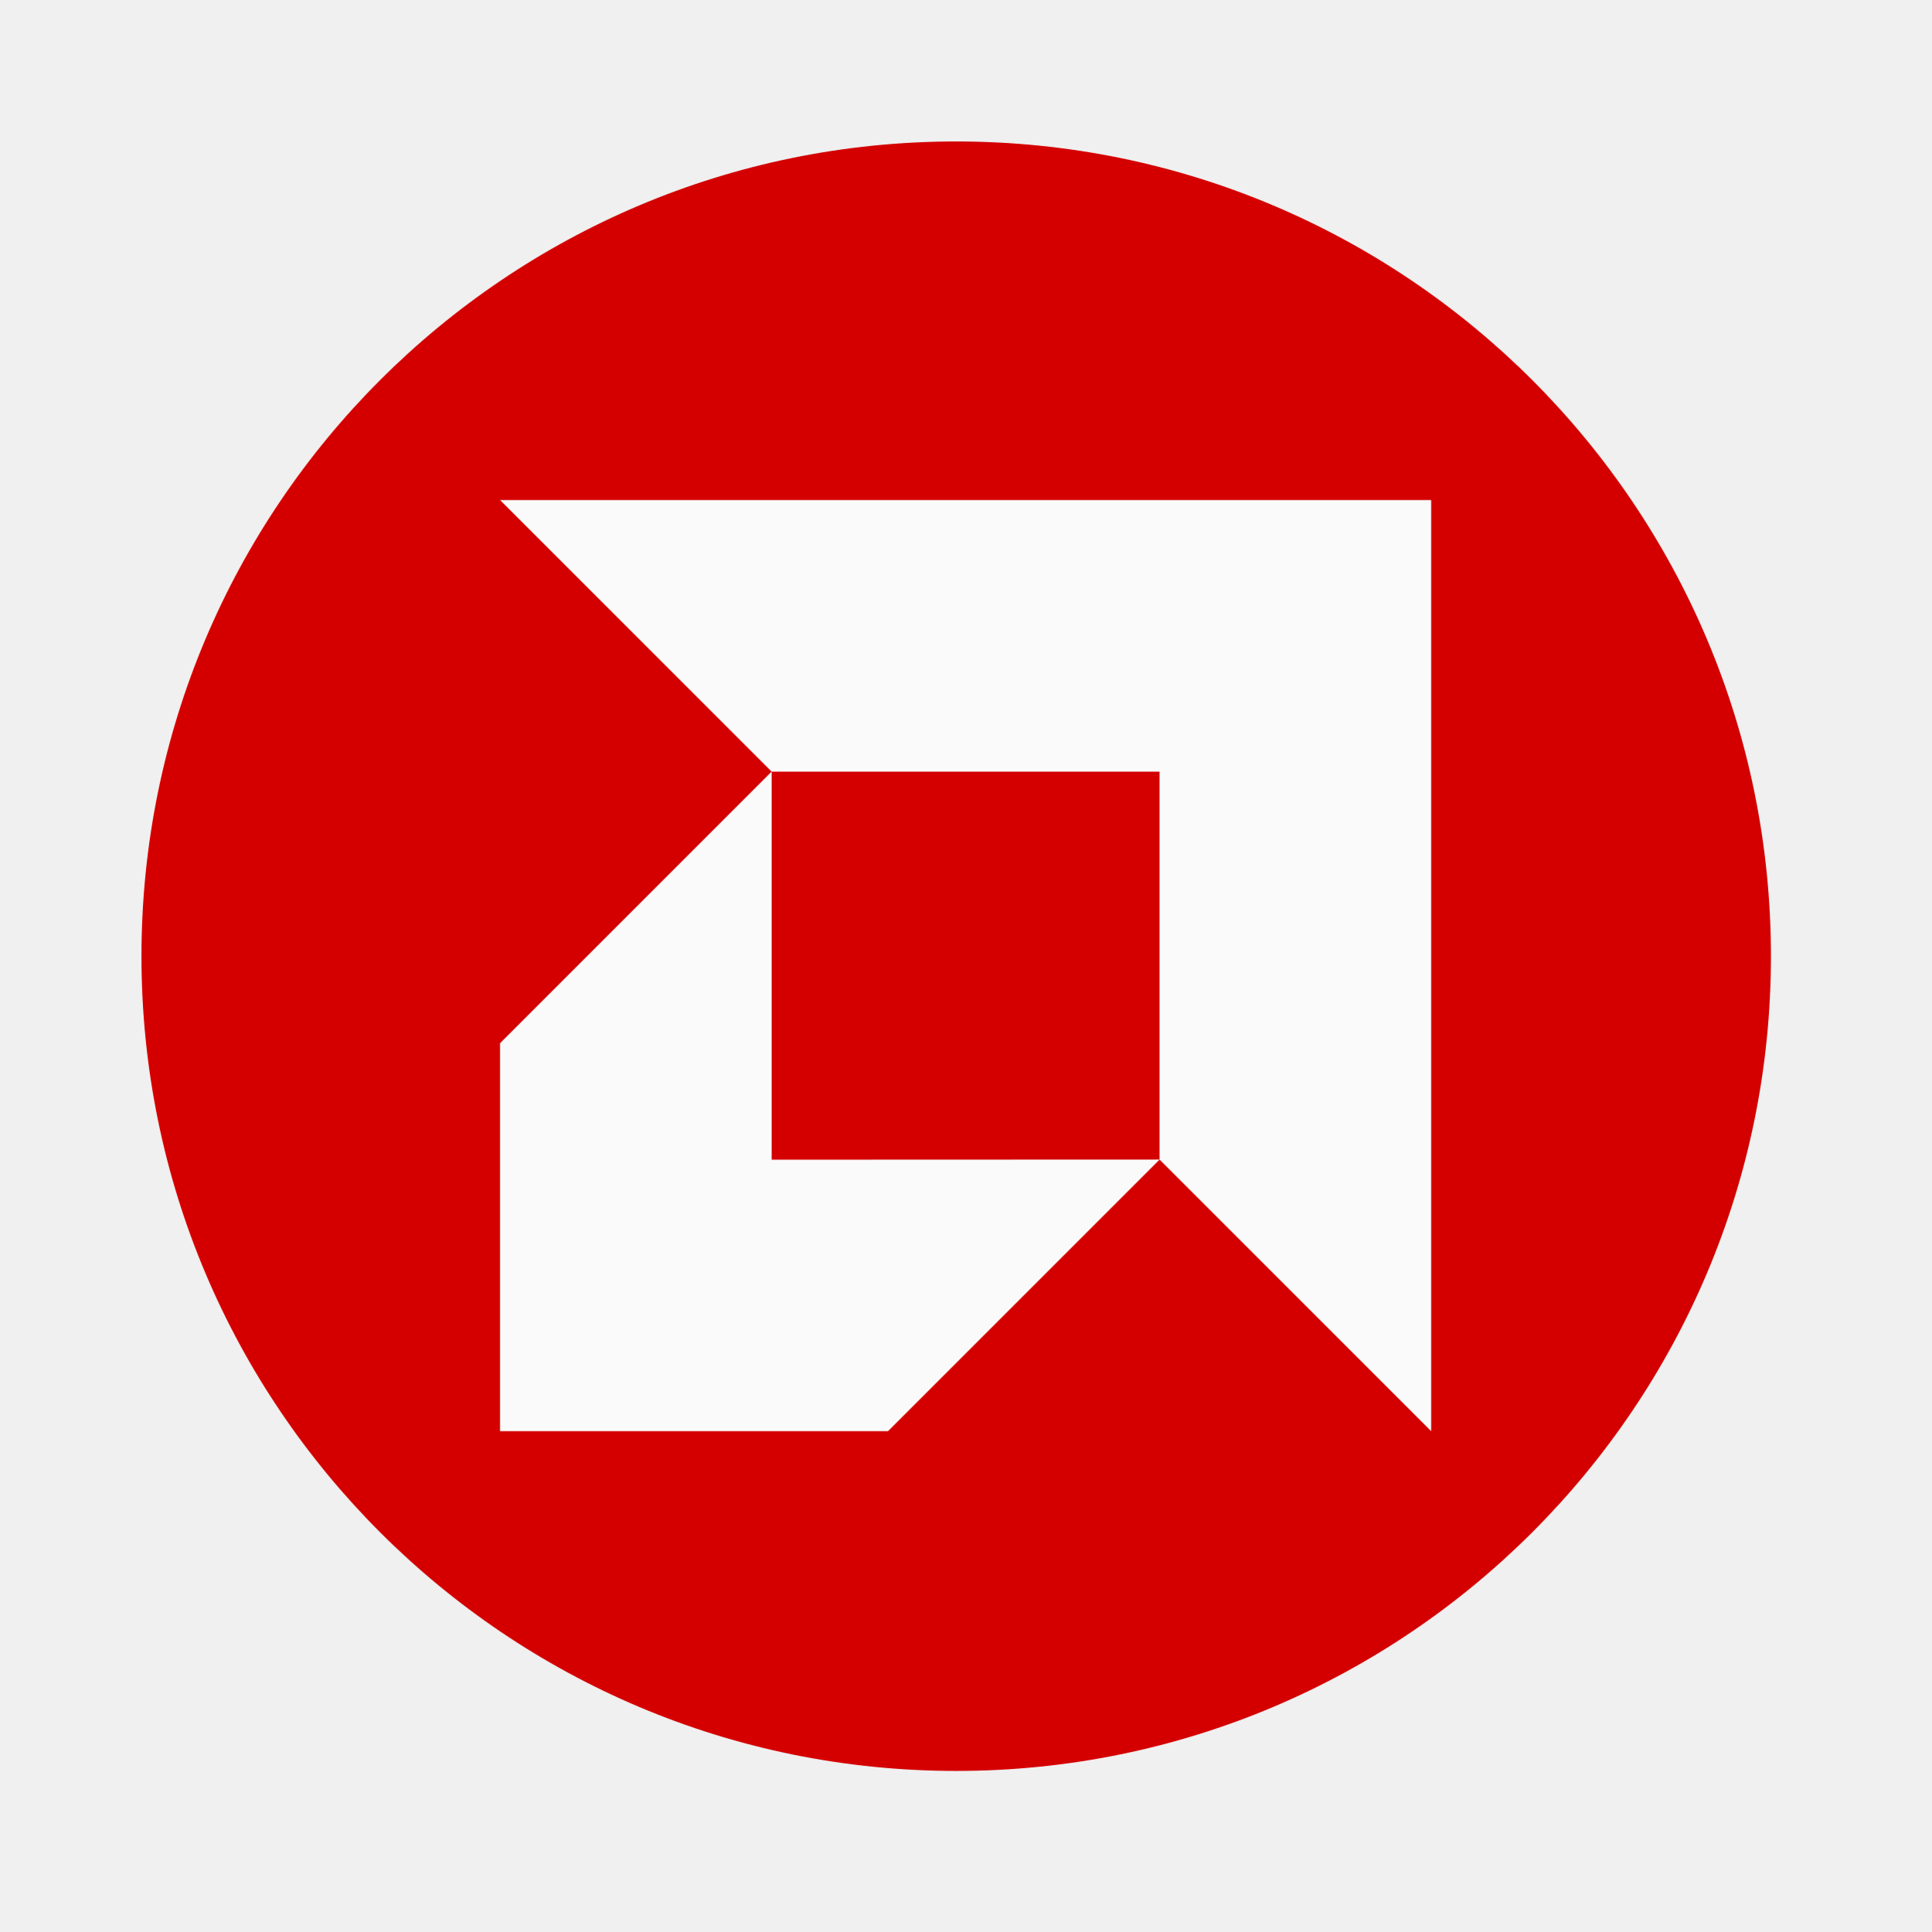
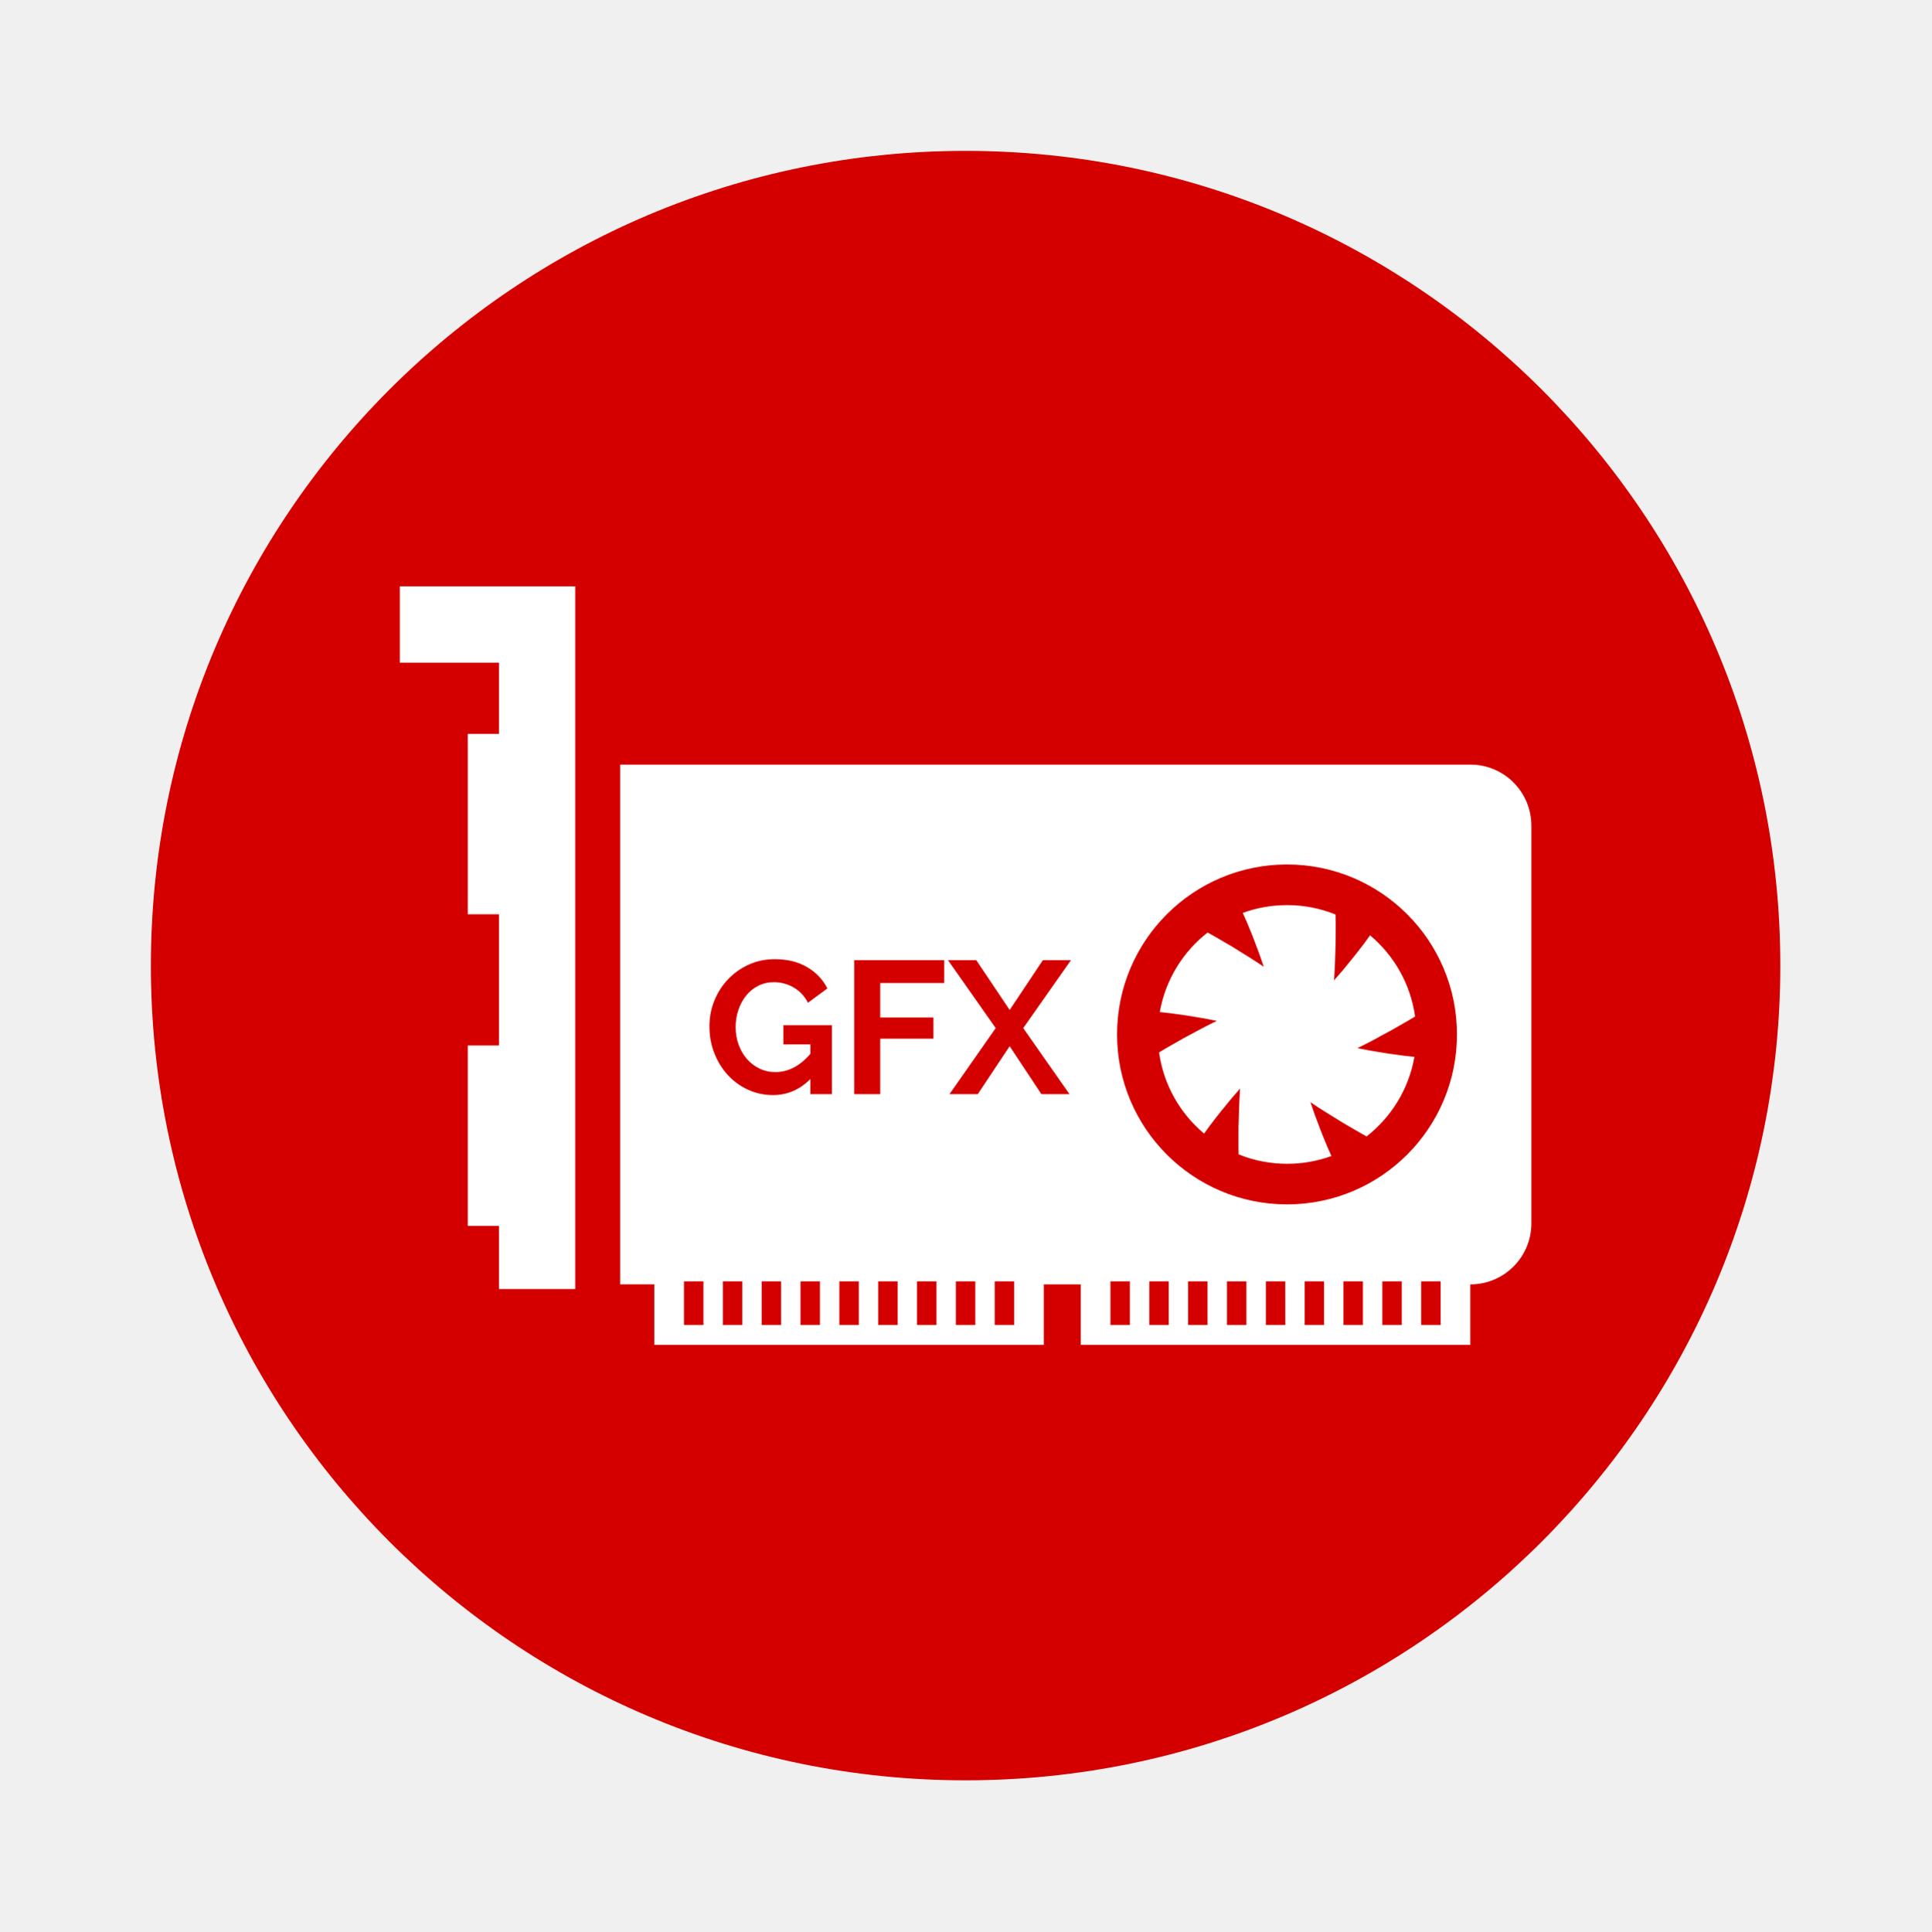
<svg xmlns="http://www.w3.org/2000/svg" width="51.2pt" height="51.2pt" version="1.1" id="svg9">
  <defs id="defs2" />
  <g id="layer0">
-     <circle id="circle2" r="5.715pt" cx="5.715pt" cy="5.715pt" fill="#e01b24" style="fill:#d40000;fill-opacity:1" transform="matrix(3.7796,0,0,3.7796,5.00004,5.00004)" />
-     <path d="m 17.676,17.676 9.6,9.6 -9.6,9.6 v 13.714 h 13.714 l 9.6,-9.6 9.6,9.6 V 17.676 M 27.276,27.276 h 13.714 v 13.714 l -13.714,0.005" style="fill:#fafafa;stroke-width:1.371" id="path19" />
+     <circle id="circle2" r="21.6pt" cx="34.133" cy="34.133" fill="#e01b24" style="fill:#d40000;fill-opacity:1;stroke-width:3.78" />
+     <path d="m 14.133,20.727 h 6.2 v 24.839 h -2.696 v -2.233 h -1.102 v -6.377 h 1.102 v -4.637 h -1.102 v -6.377 h 1.102 v -2.519 h -3.504 z m 40,8.458 v 14.06 c 0,1.191 -0.965,2.157 -2.156,2.157 h -0.003 v 2.139 H 38.205 v -2.139 h -1.307 v 2.139 H 23.129 V 45.401 H 21.921 V 27.028 h 30.055 c 1.191,0 2.156,0.965 2.156,2.156 z M 24.865,45.294 h -0.687 v 1.545 h 0.687 z m 1.373,0 h -0.687 v 1.545 h 0.687 z m 1.373,0 h -0.687 v 1.545 h 0.687 z m 1.373,0 h -0.687 v 1.545 h 0.687 z m 0.423,-9.052 h -1.714 v 0.674 h 0.954 v 0.334 c -0.369,0.432 -0.783,0.647 -1.241,0.647 -0.2,0 -0.386,-0.041 -0.557,-0.124 -0.171,-0.082 -0.319,-0.194 -0.444,-0.337 -0.125,-0.142 -0.223,-0.31 -0.294,-0.504 -0.071,-0.193 -0.107,-0.401 -0.107,-0.624 0,-0.214 0.032,-0.416 0.097,-0.607 0.065,-0.191 0.156,-0.36 0.274,-0.507 0.118,-0.147 0.26,-0.262 0.427,-0.347 0.167,-0.084 0.35,-0.127 0.55,-0.127 0.253,0 0.488,0.062 0.704,0.187 0.216,0.125 0.383,0.305 0.504,0.54 l 0.687,-0.507 c -0.16,-0.316 -0.399,-0.567 -0.717,-0.754 -0.318,-0.187 -0.699,-0.28 -1.144,-0.28 -0.329,0 -0.634,0.063 -0.914,0.19 -0.28,0.127 -0.524,0.298 -0.731,0.514 -0.207,0.216 -0.369,0.467 -0.487,0.754 -0.118,0.287 -0.177,0.593 -0.177,0.917 0,0.343 0.059,0.662 0.177,0.957 0.118,0.296 0.278,0.553 0.48,0.771 0.202,0.218 0.44,0.389 0.714,0.514 0.274,0.125 0.566,0.187 0.877,0.187 0.503,0 0.943,-0.189 1.321,-0.567 v 0.534 h 0.76 v -2.434 z m 0.95,9.052 h -0.687 v 1.545 h 0.687 z m 1.373,0 h -0.687 v 1.545 h 0.687 z m 1.373,0 h -0.687 v 1.545 h 0.687 z m 0.273,-11.354 h -3.182 v 4.737 h 0.921 v -1.961 h 1.881 v -0.747 h -1.881 v -1.221 h 2.262 V 33.94 Z m 1.1,11.354 h -0.687 v 1.545 h 0.687 z m 1.373,0 h -0.687 v 1.545 h 0.687 z m 0.322,-8.952 1.688,-2.402 h -0.994 l -1.174,1.761 -1.181,-1.761 h -1.001 l 1.688,2.402 -1.634,2.335 h 1.001 l 1.127,-1.694 1.121,1.694 h 0.994 z m 3.769,8.952 h -0.687 v 1.545 h 0.687 z m 1.373,0 h -0.687 v 1.545 h 0.687 z m 1.373,0 h -0.687 v 1.545 h 0.687 z m 1.373,0 h -0.687 v 1.545 h 0.687 z m 1.373,0 H 44.747 v 1.545 h 0.687 z m 1.373,0 h -0.687 v 1.545 h 0.687 z m 1.373,0 h -0.687 v 1.545 h 0.687 z m 1.373,0 h -0.687 v 1.545 h 0.687 z m 1.373,0 h -0.687 v 1.545 h 0.687 z m 0.579,-8.728 c 0,-3.318 -2.69,-6.008 -6.008,-6.008 -3.318,0 -6.008,2.69 -6.008,6.008 0,3.317 2.69,6.008 6.008,6.008 3.318,0 6.008,-2.69 6.008,-6.008 z m -2.772,0.096 c 0.148,-0.08 0.296,-0.159 0.441,-0.237 0.144,-0.082 0.287,-0.163 0.424,-0.242 0.138,-0.079 0.272,-0.155 0.397,-0.233 0.01,-0.006 0.019,-0.012 0.029,-0.018 -0.159,-1.147 -0.744,-2.159 -1.591,-2.869 -0.012,0.016 -0.024,0.033 -0.036,0.049 -0.053,0.073 -0.112,0.154 -0.176,0.243 -0.069,0.089 -0.143,0.186 -0.222,0.288 -0.078,0.103 -0.165,0.209 -0.256,0.32 -0.091,0.111 -0.185,0.226 -0.28,0.343 -0.1,0.114 -0.201,0.23 -0.302,0.347 -3.48e-4,0 -6.84e-4,5.16e-4 -0.001,0.001 0.006,-0.113 0.014,-0.228 0.021,-0.344 0.01,-0.164 0.013,-0.331 0.019,-0.498 0.005,-0.168 0.01,-0.335 0.016,-0.5 8.64e-4,-0.167 0.001,-0.33 0.003,-0.489 10e-4,-0.159 0.001,-0.313 -0.004,-0.461 0,-0.012 -5.17e-4,-0.022 -8.53e-4,-0.034 -0.53,-0.215 -1.107,-0.333 -1.714,-0.333 -0.551,0 -1.078,0.097 -1.567,0.275 0.009,0.019 0.017,0.038 0.026,0.058 0.036,0.082 0.077,0.174 0.122,0.275 0.043,0.104 0.089,0.217 0.138,0.336 0.05,0.119 0.099,0.248 0.149,0.382 0.051,0.135 0.103,0.273 0.156,0.414 0.049,0.144 0.099,0.29 0.15,0.436 1.42e-4,6.97e-4 3.48e-4,8.64e-4 8.52e-4,0.003 -0.095,-0.063 -0.19,-0.126 -0.287,-0.191 -0.137,-0.09 -0.28,-0.176 -0.422,-0.266 -0.142,-0.088 -0.285,-0.177 -0.425,-0.264 -0.144,-0.084 -0.285,-0.166 -0.422,-0.246 -0.137,-0.08 -0.27,-0.158 -0.4,-0.227 -0.01,-0.005 -0.019,-0.01 -0.029,-0.016 -0.873,0.683 -1.491,1.675 -1.69,2.813 0.02,0.003 0.04,0.004 0.061,0.006 0.089,0.009 0.189,0.02 0.298,0.032 0.112,0.015 0.232,0.031 0.36,0.049 0.128,0.015 0.264,0.038 0.405,0.062 0.141,0.023 0.288,0.047 0.437,0.072 0.149,0.029 0.3,0.059 0.452,0.088 6.84e-4,0 0.001,0 0.003,0 -0.101,0.05 -0.204,0.102 -0.309,0.154 -0.147,0.073 -0.292,0.154 -0.441,0.232 -0.148,0.079 -0.296,0.158 -0.441,0.237 -0.145,0.082 -0.287,0.163 -0.424,0.242 -0.138,0.078 -0.272,0.155 -0.397,0.233 -0.01,0.006 -0.019,0.012 -0.029,0.018 0.159,1.148 0.744,2.159 1.591,2.869 0.012,-0.016 0.024,-0.033 0.036,-0.05 0.053,-0.072 0.112,-0.154 0.176,-0.243 0.069,-0.089 0.143,-0.186 0.222,-0.288 0.078,-0.103 0.165,-0.21 0.256,-0.32 0.091,-0.111 0.185,-0.226 0.28,-0.342 0.1,-0.114 0.201,-0.231 0.302,-0.347 1.53e-4,-3.61e-4 6.82e-4,-0.001 0.001,-0.001 -0.006,0.113 -0.014,0.227 -0.021,0.344 -0.01,0.164 -0.013,0.331 -0.019,0.498 -0.005,0.168 -0.01,0.335 -0.016,0.5 -6.83e-4,0.166 -0.001,0.33 -0.001,0.489 -10e-4,0.159 -0.001,0.313 0.004,0.461 1.43e-4,0.012 6.85e-4,0.022 6.85e-4,0.034 0.53,0.215 1.108,0.333 1.714,0.333 0.551,0 1.078,-0.097 1.567,-0.275 -0.009,-0.019 -0.017,-0.038 -0.026,-0.058 -0.036,-0.082 -0.077,-0.174 -0.122,-0.274 -0.043,-0.104 -0.089,-0.217 -0.138,-0.336 -0.05,-0.119 -0.099,-0.248 -0.149,-0.382 -0.051,-0.135 -0.103,-0.273 -0.156,-0.414 -0.05,-0.144 -0.1,-0.29 -0.15,-0.435 -1.56e-4,-5.14e-4 -3.5e-4,-0.001 -6.86e-4,-0.003 0.094,0.063 0.19,0.126 0.287,0.191 0.137,0.09 0.28,0.176 0.422,0.265 0.142,0.088 0.285,0.177 0.425,0.264 0.144,0.084 0.285,0.166 0.422,0.246 0.137,0.08 0.27,0.158 0.4,0.227 0.01,0.006 0.019,0.01 0.029,0.016 0.873,-0.683 1.491,-1.675 1.69,-2.812 -0.02,-0.003 -0.04,-0.004 -0.061,-0.006 -0.089,-0.009 -0.189,-0.02 -0.298,-0.032 -0.112,-0.015 -0.233,-0.031 -0.36,-0.049 -0.128,-0.015 -0.264,-0.038 -0.405,-0.061 -0.141,-0.023 -0.288,-0.047 -0.437,-0.072 -0.149,-0.029 -0.3,-0.059 -0.452,-0.088 -6.83e-4,0 -0.001,0 -0.003,0 0.101,-0.051 0.204,-0.102 0.309,-0.154 0.147,-0.073 0.293,-0.154 0.441,-0.232 z" id="path2" style="fill:#ffffff;stroke-width:0.172" />
  </g>
</svg>
